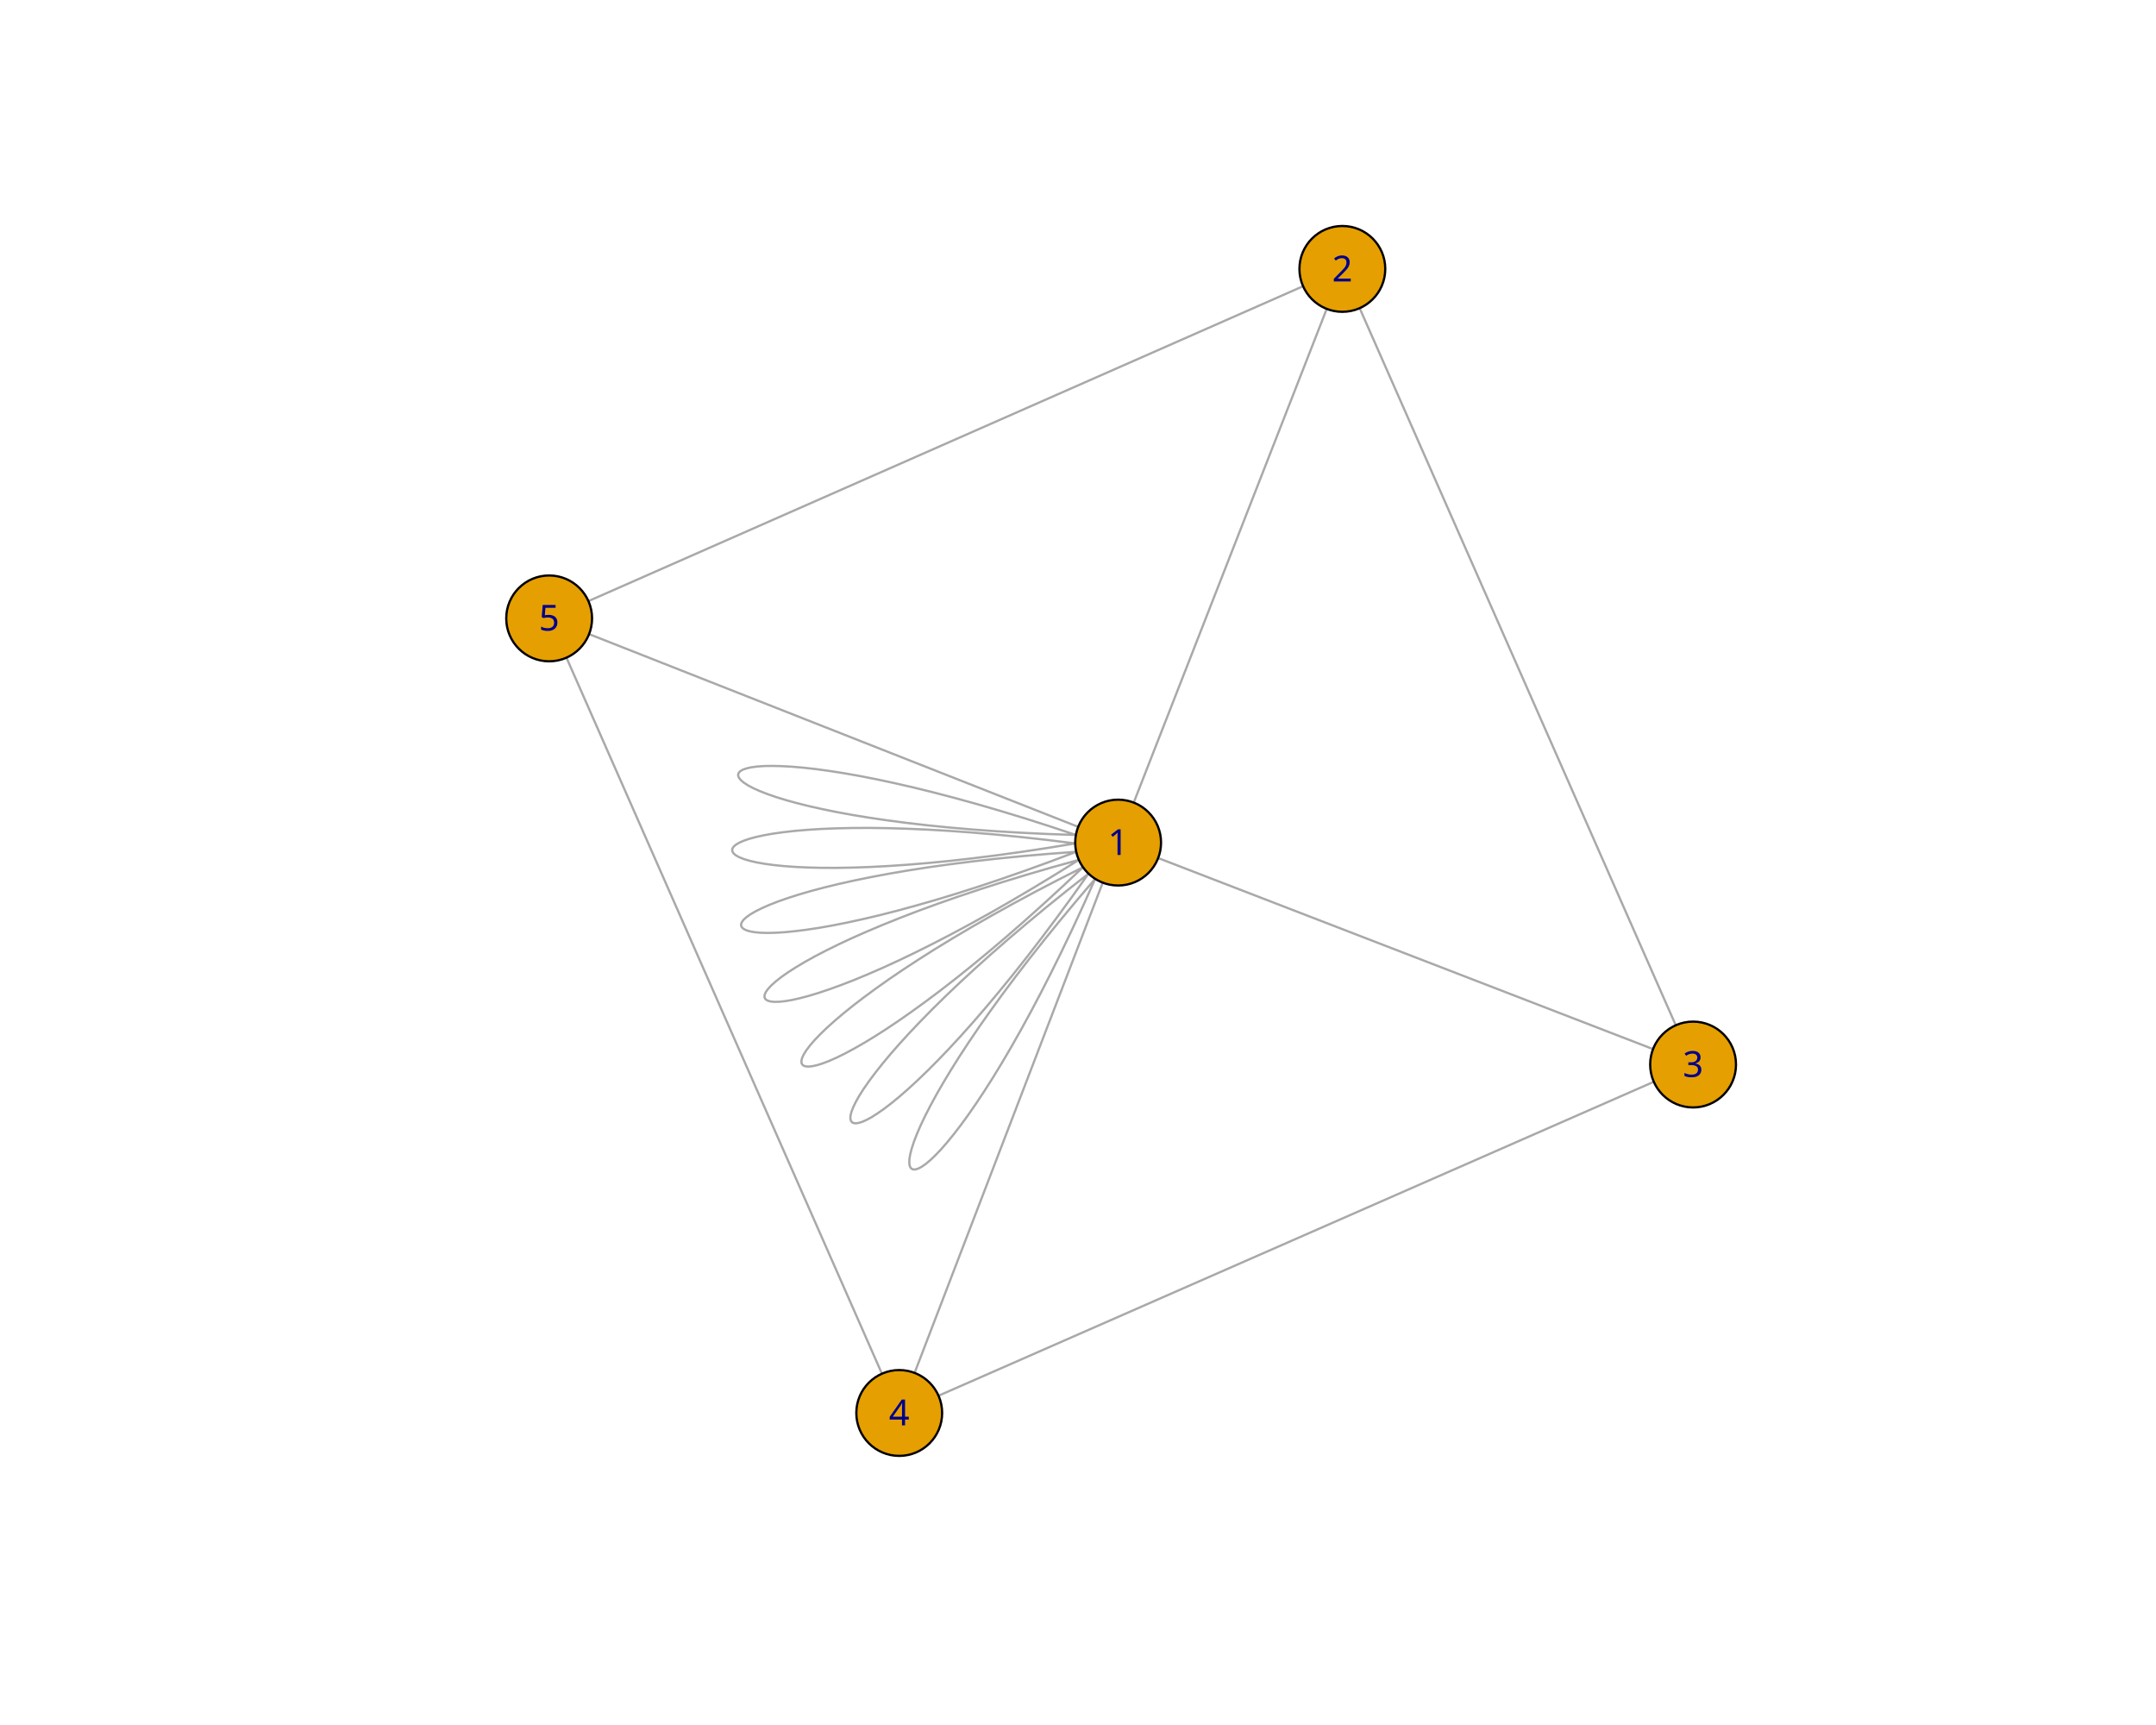
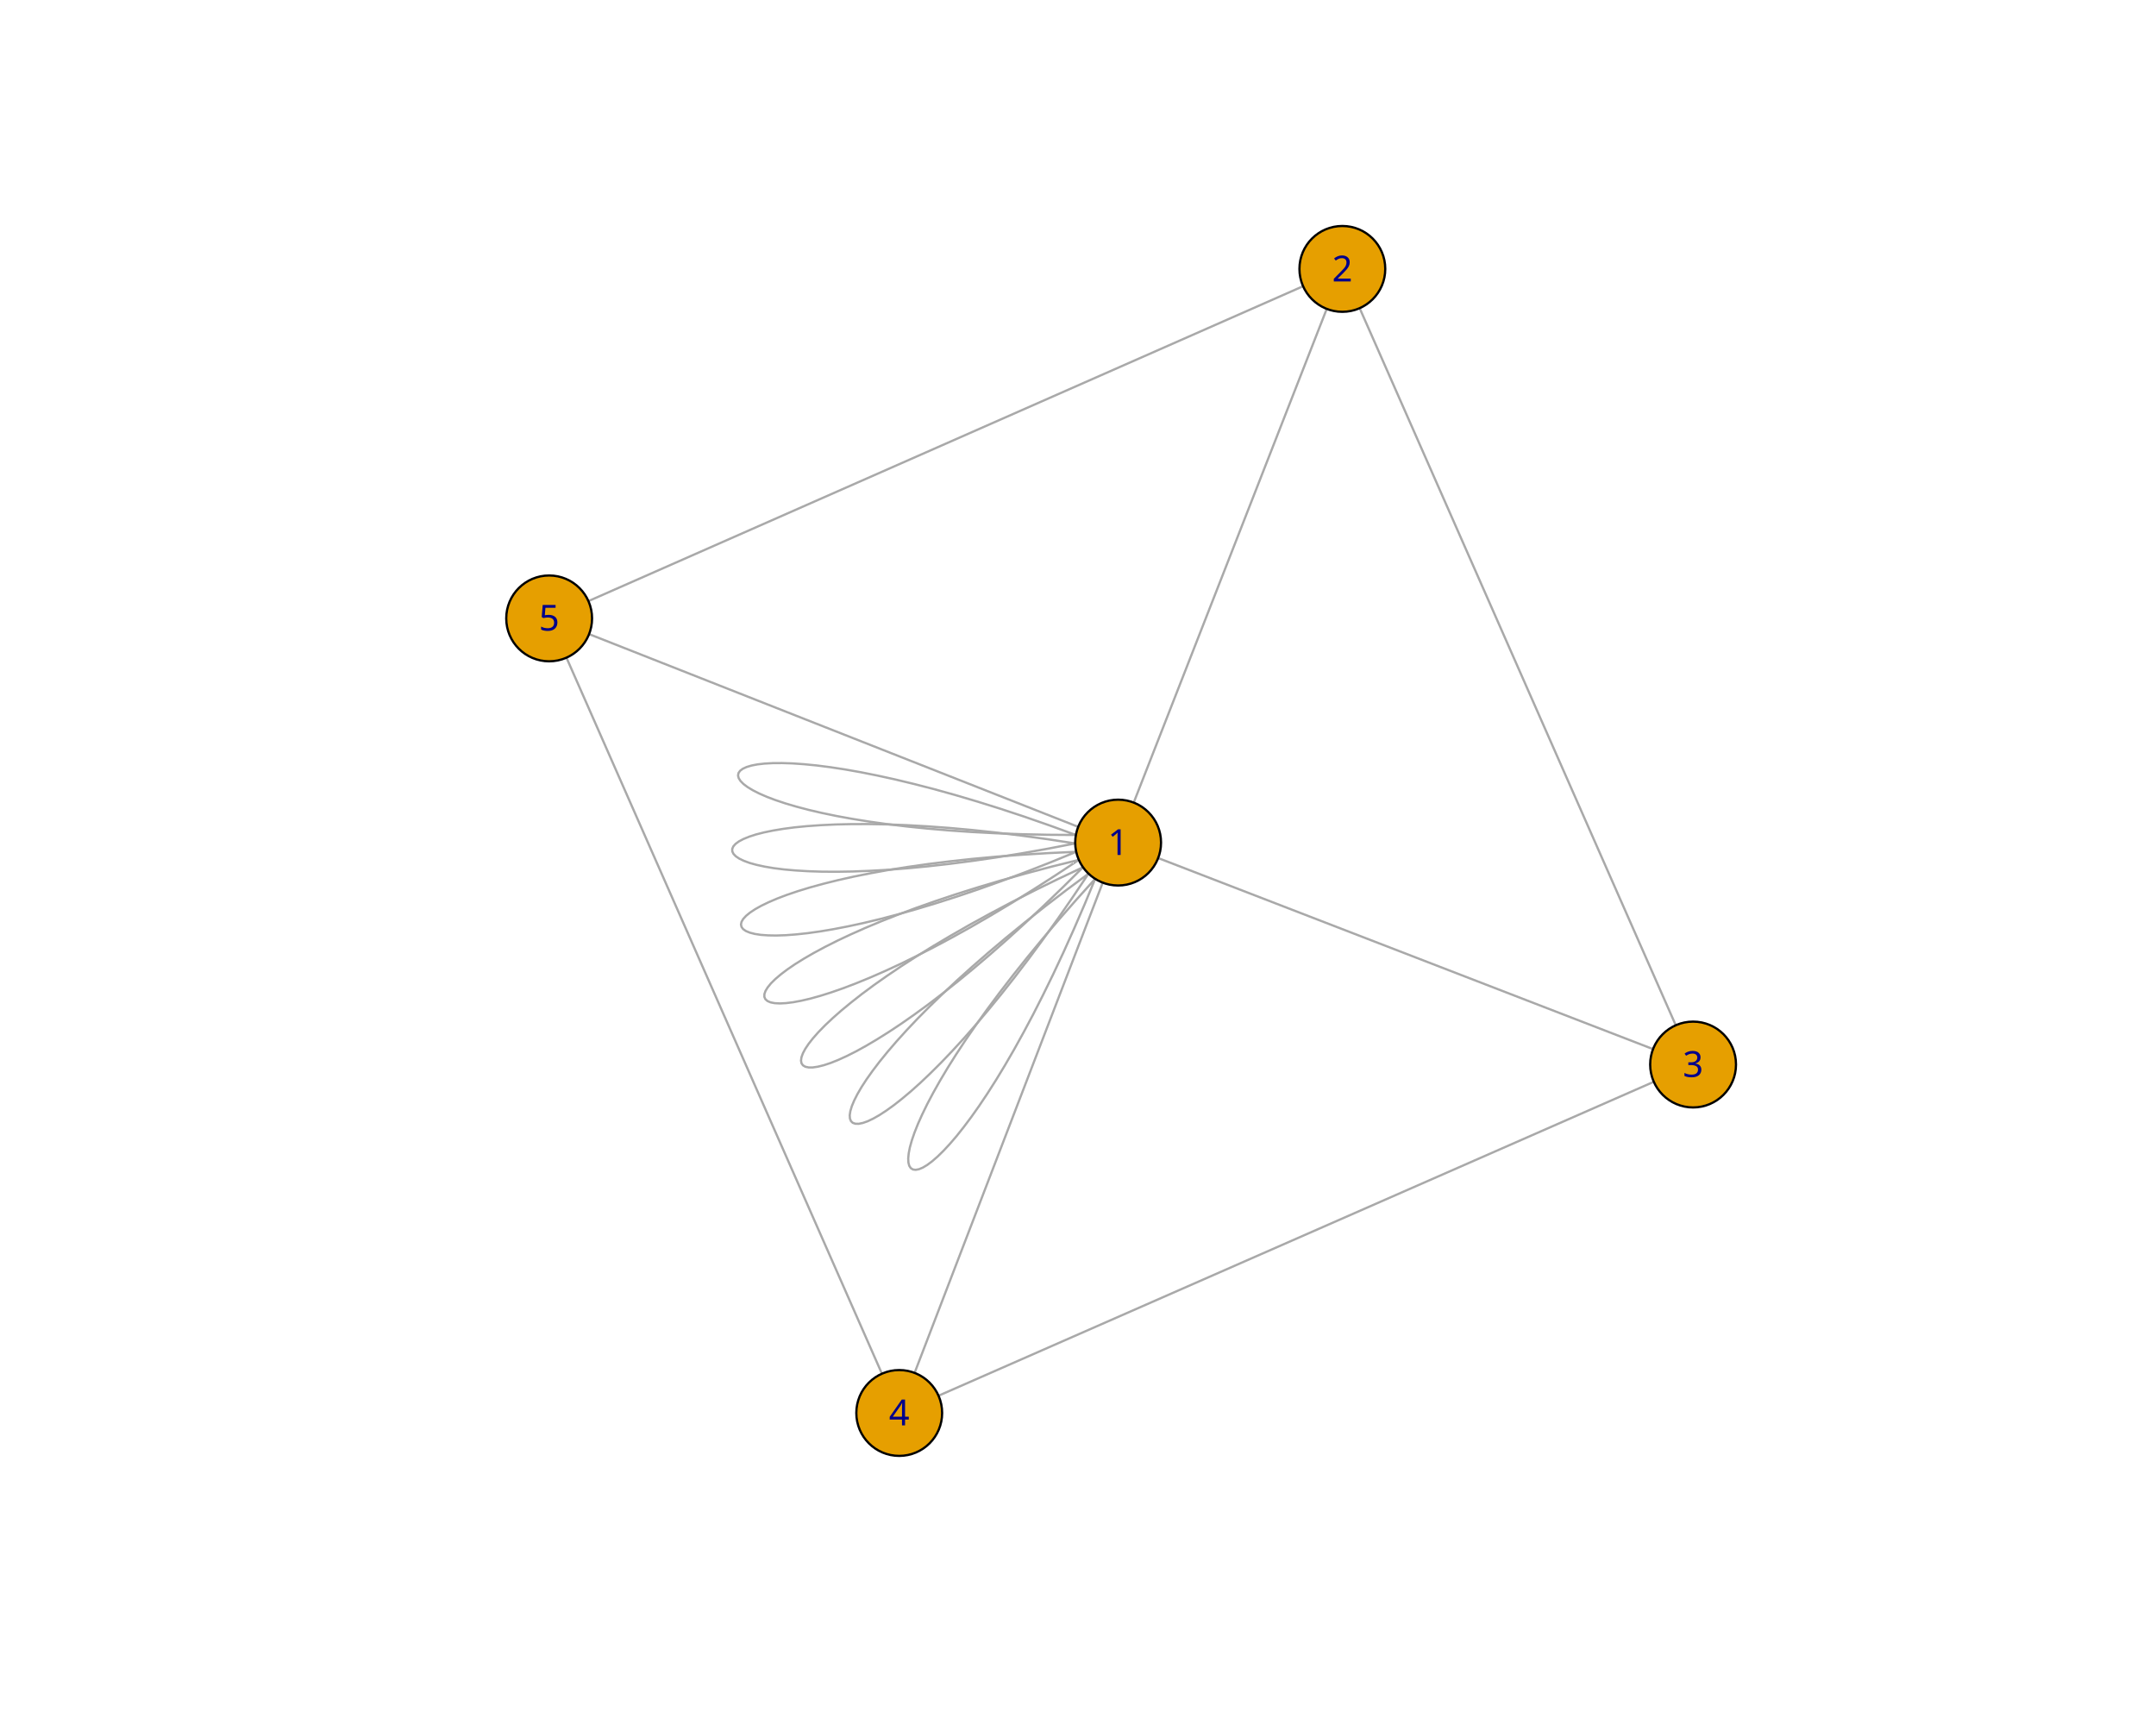
<svg xmlns="http://www.w3.org/2000/svg" class="svglite" data-engine-version="2.0" width="720.00pt" height="576.00pt" viewBox="0 0 720.00 576.00">
  <defs>
    <style type="text/css">
    .svglite line, .svglite polyline, .svglite polygon, .svglite path, .svglite rect, .svglite circle {
      fill: none;
      stroke: #000000;
      stroke-linecap: round;
      stroke-linejoin: round;
      stroke-miterlimit: 10.00;
    }
  </style>
  </defs>
  <rect width="100%" height="100%" style="stroke: none; fill: #FFFFFF;" />
  <defs>
    <clipPath id="cpMC4wMHw3MjAuMDB8MC4wMHw1NzYuMDA=">
      <rect x="0.00" y="0.00" width="720.00" height="576.00" />
    </clipPath>
  </defs>
  <g clip-path="url(#cpMC4wMHw3MjAuMDB8MC4wMHw1NzYuMDA=)">
</g>
  <defs>
    <clipPath id="cpNTkuMDR8Njg5Ljc2fDU5LjA0fDUwMi41Ng==">
      <rect x="59.04" y="59.04" width="630.72" height="443.52" />
    </clipPath>
  </defs>
  <g clip-path="url(#cpNTkuMDR8Njg5Ljc2fDU5LjA0fDUwMi41Ng==)">
-     <polygon points="359.30,278.81 350.04,278.49 341.20,278.07 332.75,277.57 324.71,276.98 317.07,276.32 309.83,275.59 302.99,274.80 296.54,273.96 290.49,273.07 284.84,272.15 279.58,271.19 274.72,270.20 270.24,269.20 266.15,268.18 262.46,267.16 259.15,266.14 256.23,265.13 253.69,264.14 251.54,263.17 249.77,262.23 248.38,261.32 247.37,260.46 246.74,259.65 246.49,258.89 246.61,258.20 247.11,257.58 247.98,257.04 249.23,256.59 250.85,256.22 252.83,255.95 255.19,255.79 257.91,255.75 261.01,255.82 264.46,256.01 268.28,256.34 272.47,256.81 277.01,257.43 281.92,258.20 287.18,259.13 292.80,260.23 298.78,261.51 305.11,262.96 311.80,264.61 318.84,266.45 326.24,268.49 333.98,270.74 342.07,273.20 350.51,275.89 359.30,278.81 " style="stroke-width: 0.75; stroke: #A9A9A9; fill: none;" />
-     <polygon points="359.07,281.63 349.94,283.13 341.18,284.45 332.80,285.61 324.80,286.61 317.18,287.47 309.93,288.17 303.07,288.74 296.59,289.18 290.48,289.50 284.76,289.70 279.41,289.79 274.45,289.78 269.86,289.67 265.66,289.48 261.83,289.20 258.39,288.85 255.32,288.43 252.64,287.96 250.34,287.43 248.42,286.85 246.88,286.24 245.72,285.59 244.94,284.92 244.55,284.23 244.53,283.52 244.90,282.82 245.65,282.12 246.78,281.43 248.30,280.75 250.19,280.10 252.47,279.48 255.14,278.90 258.18,278.36 261.61,277.88 265.42,277.45 269.61,277.09 274.19,276.80 279.15,276.60 284.50,276.48 290.23,276.45 296.34,276.53 302.83,276.72 309.72,277.02 316.98,277.44 324.63,277.99 332.66,278.68 341.08,279.51 349.89,280.49 359.07,281.63 " style="stroke-width: 0.75; stroke: #A9A9A9; fill: none;" />
-     <polygon points="359.41,284.43 350.74,287.69 342.41,290.71 334.43,293.49 326.78,296.05 319.47,298.38 312.51,300.49 305.89,302.39 299.62,304.10 293.69,305.61 288.12,306.92 282.89,308.06 278.02,309.03 273.51,309.82 269.34,310.45 265.54,310.93 262.09,311.27 259.01,311.46 256.28,311.52 253.92,311.45 251.93,311.26 250.30,310.96 249.03,310.55 248.14,310.05 247.62,309.45 247.46,308.76 247.69,308.00 248.28,307.16 249.26,306.26 250.61,305.30 252.34,304.29 254.46,303.24 256.95,302.14 259.83,301.02 263.10,299.87 266.75,298.71 270.80,297.53 275.23,296.35 280.05,295.18 285.27,294.01 290.88,292.87 296.89,291.74 303.30,290.65 310.10,289.59 317.31,288.58 324.92,287.62 332.93,286.72 341.35,285.88 350.17,285.12 359.41,284.43 " style="stroke-width: 0.75; stroke: #A9A9A9; fill: none;" />
-     <polygon points="360.29,287.12 352.43,292.01 344.85,296.61 337.57,300.90 330.57,304.91 323.86,308.62 317.45,312.06 311.33,315.23 305.51,318.13 300.00,320.77 294.79,323.16 289.89,325.30 285.31,327.20 281.03,328.86 277.08,330.30 273.44,331.52 270.13,332.52 267.14,333.31 264.48,333.91 262.15,334.30 260.15,334.51 258.50,334.53 257.18,334.38 256.20,334.06 255.57,333.58 255.29,332.93 255.36,332.14 255.78,331.20 256.56,330.13 257.70,328.92 259.20,327.59 261.06,326.14 263.30,324.58 265.90,322.92 268.88,321.15 272.23,319.29 275.97,317.35 280.08,315.32 284.58,313.22 289.47,311.06 294.75,308.83 300.42,306.55 306.48,304.22 312.95,301.85 319.82,299.44 327.09,297.01 334.77,294.55 342.86,292.08 351.37,289.60 360.29,287.12 " style="stroke-width: 0.75; stroke: #A9A9A9; fill: none;" />
-     <polygon points="361.67,289.58 354.93,295.92 348.40,301.91 342.10,307.55 336.02,312.85 330.17,317.81 324.56,322.44 319.18,326.75 314.05,330.73 309.16,334.40 304.52,337.76 300.14,340.82 296.01,343.59 292.15,346.06 288.55,348.25 285.22,350.15 282.17,351.79 279.40,353.15 276.91,354.25 274.70,355.10 272.78,355.69 271.16,356.04 269.84,356.15 268.82,356.03 268.11,355.68 267.70,355.10 267.62,354.31 267.85,353.31 268.40,352.10 269.28,350.70 270.49,349.10 272.03,347.31 273.92,345.34 276.14,343.20 278.72,340.88 281.64,338.40 284.92,335.76 288.56,332.97 292.56,330.03 296.93,326.94 301.67,323.72 306.78,320.38 312.27,316.90 318.15,313.31 324.41,309.60 331.06,305.79 338.11,301.87 345.56,297.86 353.41,293.76 361.67,289.58 " style="stroke-width: 0.75; stroke: #A9A9A9; fill: none;" />
-     <polygon points="363.51,291.72 358.15,299.26 352.92,306.41 347.85,313.18 342.93,319.57 338.17,325.58 333.57,331.22 329.14,336.50 324.89,341.42 320.82,345.97 316.93,350.18 313.23,354.04 309.73,357.56 306.42,360.74 303.32,363.59 300.44,366.11 297.76,368.31 295.31,370.19 293.08,371.76 291.09,373.03 289.32,373.98 287.80,374.65 286.53,375.01 285.50,375.09 284.73,374.89 284.23,374.40 283.99,373.64 284.01,372.62 284.32,371.33 284.91,369.78 285.78,367.97 286.94,365.91 288.40,363.61 290.17,361.07 292.24,358.30 294.62,355.29 297.31,352.06 300.33,348.61 303.68,344.94 307.36,341.06 311.37,336.97 315.73,332.69 320.43,328.20 325.49,323.53 330.91,318.66 336.68,313.62 342.83,308.40 349.34,303.00 356.24,297.44 363.51,291.72 " style="stroke-width: 0.75; stroke: #A9A9A9; fill: none;" />
-     <polygon points="365.74,293.45 361.96,301.90 358.24,309.94 354.59,317.58 351.02,324.81 347.53,331.64 344.13,338.07 340.82,344.11 337.62,349.76 334.52,355.03 331.53,359.92 328.66,364.43 325.91,368.57 323.30,372.34 320.82,375.74 318.48,378.78 316.29,381.46 314.26,383.79 312.38,385.76 310.67,387.39 309.13,388.68 307.77,389.62 306.59,390.23 305.60,390.51 304.81,390.46 304.21,390.09 303.83,389.39 303.66,388.38 303.70,387.05 303.97,385.42 304.48,383.47 305.21,381.23 306.19,378.69 307.42,375.85 308.91,372.72 310.65,369.31 312.66,365.61 314.95,361.63 317.51,357.38 320.35,352.85 323.49,348.06 326.92,343.00 330.66,337.68 334.70,332.10 339.05,326.27 343.73,320.19 348.73,313.87 354.06,307.30 359.73,300.49 365.74,293.45 " style="stroke-width: 0.75; stroke: #A9A9A9; fill: none;" />
+     <polygon points="359.30,278.81 350.00,278.74 341.11,278.55 332.63,278.24 324.56,277.82 316.89,277.29 309.63,276.67 302.78,275.97 296.32,275.19 290.27,274.34 284.61,273.43 279.35,272.47 274.49,271.46 270.02,270.42 265.95,269.35 262.26,268.26 258.97,267.16 256.06,266.06 253.54,264.96 251.41,263.88 249.66,262.82 248.29,261.79 247.31,260.80 246.70,259.85 246.47,258.96 246.62,258.13 247.15,257.38 248.04,256.71 249.31,256.12 250.95,255.63 252.96,255.24 255.34,254.97 258.08,254.82 261.19,254.80 264.66,254.91 268.49,255.18 272.69,255.59 277.24,256.17 282.15,256.92 287.41,257.85 293.03,258.97 299.00,260.28 305.32,261.80 312.00,263.52 319.02,265.47 326.39,267.65 334.10,270.06 342.16,272.72 350.56,275.64 359.30,278.81 " style="stroke-width: 0.75; stroke: #A9A9A9; fill: none;" />
+     <polygon points="359.07,281.63 349.94,283.39 341.19,284.94 332.81,286.30 324.82,287.46 317.20,288.45 309.96,289.27 303.09,289.93 296.61,290.43 290.51,290.78 284.78,291.00 279.44,291.09 274.47,291.06 269.89,290.91 265.68,290.66 261.85,290.32 258.41,289.89 255.34,289.37 252.66,288.79 250.35,288.15 248.43,287.45 246.89,286.71 245.73,285.93 244.95,285.12 244.55,284.30 244.53,283.46 244.90,282.61 245.64,281.78 246.77,280.95 248.29,280.15 250.18,279.38 252.46,278.64 255.12,277.96 258.16,277.33 261.59,276.76 265.40,276.26 269.59,275.85 274.17,275.53 279.13,275.30 284.47,275.18 290.20,275.17 296.31,275.28 302.81,275.53 309.69,275.92 316.96,276.45 324.61,277.14 332.65,277.99 341.07,279.02 349.88,280.23 359.07,281.63 " style="stroke-width: 0.75; stroke: #A9A9A9; fill: none;" />
+     <polygon points="359.41,284.43 350.80,287.95 342.52,291.19 334.57,294.16 326.96,296.88 319.68,299.34 312.74,301.56 306.14,303.55 299.88,305.32 293.97,306.86 288.40,308.20 283.17,309.33 278.30,310.27 273.77,311.03 269.60,311.61 265.78,312.02 262.32,312.28 259.21,312.38 256.46,312.33 254.08,312.16 252.06,311.85 250.40,311.42 249.11,310.89 248.18,310.25 247.63,309.51 247.45,308.69 247.64,307.80 248.21,306.83 249.16,305.80 250.48,304.72 252.19,303.59 254.28,302.42 256.75,301.23 259.61,300.01 262.86,298.78 266.50,297.55 270.53,296.32 274.95,295.11 279.77,293.91 284.99,292.74 290.61,291.61 296.62,290.52 303.04,289.49 309.87,288.52 317.10,287.62 324.74,286.79 332.78,286.05 341.24,285.41 350.12,284.86 359.41,284.43 " style="stroke-width: 0.75; stroke: #A9A9A9; fill: none;" />
+     <polygon points="360.29,287.12 352.53,292.25 345.05,297.05 337.84,301.53 330.91,305.68 324.26,309.53 317.89,313.07 311.81,316.31 306.02,319.27 300.52,321.95 295.32,324.35 290.42,326.49 285.82,328.37 281.53,330.00 277.55,331.39 273.89,332.54 270.54,333.47 267.52,334.17 264.81,334.67 262.44,334.96 260.40,335.06 258.69,334.97 257.32,334.70 256.29,334.25 255.60,333.64 255.26,332.87 255.27,331.95 255.64,330.89 256.37,329.70 257.45,328.37 258.91,326.93 260.73,325.38 262.92,323.72 265.48,321.97 268.43,320.13 271.75,318.21 275.47,316.21 279.56,314.15 284.06,312.03 288.94,309.86 294.23,307.65 299.91,305.41 306.01,303.13 312.51,300.84 319.42,298.54 326.75,296.23 334.50,293.93 342.67,291.64 351.26,289.36 360.29,287.12 " style="stroke-width: 0.75; stroke: #A9A9A9; fill: none;" />
+     <polygon points="361.67,289.58 355.08,296.13 348.68,302.31 342.49,308.11 336.51,313.55 330.74,318.62 325.19,323.34 319.86,327.72 314.76,331.75 309.90,335.46 305.27,338.83 300.89,341.89 296.75,344.63 292.86,347.07 289.23,349.22 285.87,351.07 282.77,352.63 279.94,353.92 277.39,354.94 275.11,355.69 273.13,356.18 271.44,356.43 270.04,356.43 268.94,356.20 268.15,355.73 267.66,355.04 267.50,354.14 267.65,353.03 268.13,351.71 268.93,350.21 270.07,348.51 271.55,346.63 273.38,344.57 275.55,342.35 278.08,339.97 280.96,337.43 284.21,334.75 287.82,331.92 291.81,328.96 296.18,325.88 300.93,322.67 306.06,319.35 311.59,315.93 317.52,312.41 323.84,308.79 330.58,305.09 337.72,301.31 345.28,297.46 353.26,293.55 361.67,289.58 " style="stroke-width: 0.75; stroke: #A9A9A9; fill: none;" />
+     <polygon points="363.51,291.72 358.33,299.44 353.28,306.75 348.34,313.65 343.54,320.16 338.88,326.27 334.37,331.98 330.00,337.32 325.79,342.28 321.75,346.86 317.87,351.08 314.17,354.94 310.65,358.44 307.32,361.60 304.18,364.41 301.24,366.88 298.51,369.03 295.99,370.84 293.69,372.34 291.61,373.52 289.76,374.40 288.15,374.97 286.78,375.25 285.65,375.23 284.78,374.93 284.18,374.35 283.84,373.50 283.77,372.38 283.98,371.00 284.47,369.36 285.26,367.47 286.34,365.34 287.72,362.97 289.42,360.36 291.43,357.53 293.76,354.47 296.42,351.20 299.41,347.72 302.74,344.04 306.41,340.16 310.44,336.09 314.83,331.83 319.58,327.38 324.69,322.77 330.19,317.98 336.07,313.03 342.33,307.93 348.99,302.67 356.05,297.26 363.51,291.72 " style="stroke-width: 0.75; stroke: #A9A9A9; fill: none;" />
+     <polygon points="365.74,293.45 362.18,302.04 358.65,310.20 355.17,317.94 351.74,325.26 348.36,332.16 345.06,338.66 341.82,344.74 338.67,350.43 335.60,355.72 332.63,360.62 329.76,365.13 327.00,369.25 324.35,373.00 321.82,376.37 319.43,379.38 317.17,382.01 315.05,384.29 313.09,386.21 311.28,387.78 309.64,389.00 308.17,389.88 306.88,390.42 305.78,390.62 304.87,390.50 304.16,390.05 303.65,389.28 303.37,388.20 303.30,386.80 303.47,385.09 303.86,383.09 304.51,380.78 305.40,378.19 306.55,375.30 307.97,372.13 309.65,368.68 311.62,364.95 313.87,360.95 316.41,356.68 319.25,352.16 322.40,347.37 325.87,342.33 329.65,337.05 333.77,331.52 338.22,325.75 343.01,319.74 348.15,313.50 353.65,307.04 359.51,300.36 365.74,293.45 " style="stroke-width: 0.75; stroke: #A9A9A9; fill: none;" />
    <line x1="378.61" y1="268.00" x2="443.07" y2="103.13" style="stroke-width: 0.75; stroke: #A9A9A9;" />
    <line x1="454.06" y1="102.90" x2="559.63" y2="342.36" style="stroke-width: 0.75; stroke: #A9A9A9;" />
    <line x1="386.76" y1="286.51" x2="552.04" y2="350.31" style="stroke-width: 0.75; stroke: #A9A9A9;" />
    <line x1="368.26" y1="294.72" x2="305.43" y2="458.43" style="stroke-width: 0.75; stroke: #A9A9A9;" />
    <line x1="294.52" y1="458.70" x2="189.17" y2="219.60" style="stroke-width: 0.75; stroke: #A9A9A9;" />
    <line x1="360.07" y1="276.10" x2="196.72" y2="211.74" style="stroke-width: 0.75; stroke: #A9A9A9;" />
    <line x1="552.29" y1="361.22" x2="313.42" y2="466.05" style="stroke-width: 0.75; stroke: #A9A9A9;" />
    <line x1="435.17" y1="95.57" x2="196.50" y2="200.72" style="stroke-width: 0.75; stroke: #A9A9A9;" />
    <circle cx="373.40" cy="281.35" r="14.33" style="stroke-width: 0.75; fill: #E69F00;" />
    <circle cx="448.28" cy="89.79" r="14.33" style="stroke-width: 0.75; fill: #E69F00;" />
    <circle cx="565.41" cy="355.46" r="14.33" style="stroke-width: 0.75; fill: #E69F00;" />
    <circle cx="300.30" cy="471.81" r="14.33" style="stroke-width: 0.75; fill: #E69F00;" />
    <circle cx="183.39" cy="206.49" r="14.33" style="stroke-width: 0.75; fill: #E69F00;" />
  </g>
  <g clip-path="url(#cpMC4wMHw3MjAuMDB8MC4wMHw1NzYuMDA=)">
    <text x="373.40" y="285.48" text-anchor="middle" style="font-size: 12.00px; fill: #00008B; font-family: sans;" textLength="6.67px" lengthAdjust="spacingAndGlyphs">1</text>
    <text x="448.28" y="93.98" text-anchor="middle" style="font-size: 12.00px; fill: #00008B; font-family: sans;" textLength="6.67px" lengthAdjust="spacingAndGlyphs">2</text>
    <text x="565.41" y="359.60" text-anchor="middle" style="font-size: 12.00px; fill: #00008B; font-family: sans;" textLength="6.67px" lengthAdjust="spacingAndGlyphs">3</text>
    <text x="300.30" y="475.94" text-anchor="middle" style="font-size: 12.00px; fill: #00008B; font-family: sans;" textLength="6.67px" lengthAdjust="spacingAndGlyphs">4</text>
    <text x="183.39" y="210.56" text-anchor="middle" style="font-size: 12.00px; fill: #00008B; font-family: sans;" textLength="6.67px" lengthAdjust="spacingAndGlyphs">5</text>
  </g>
</svg>
